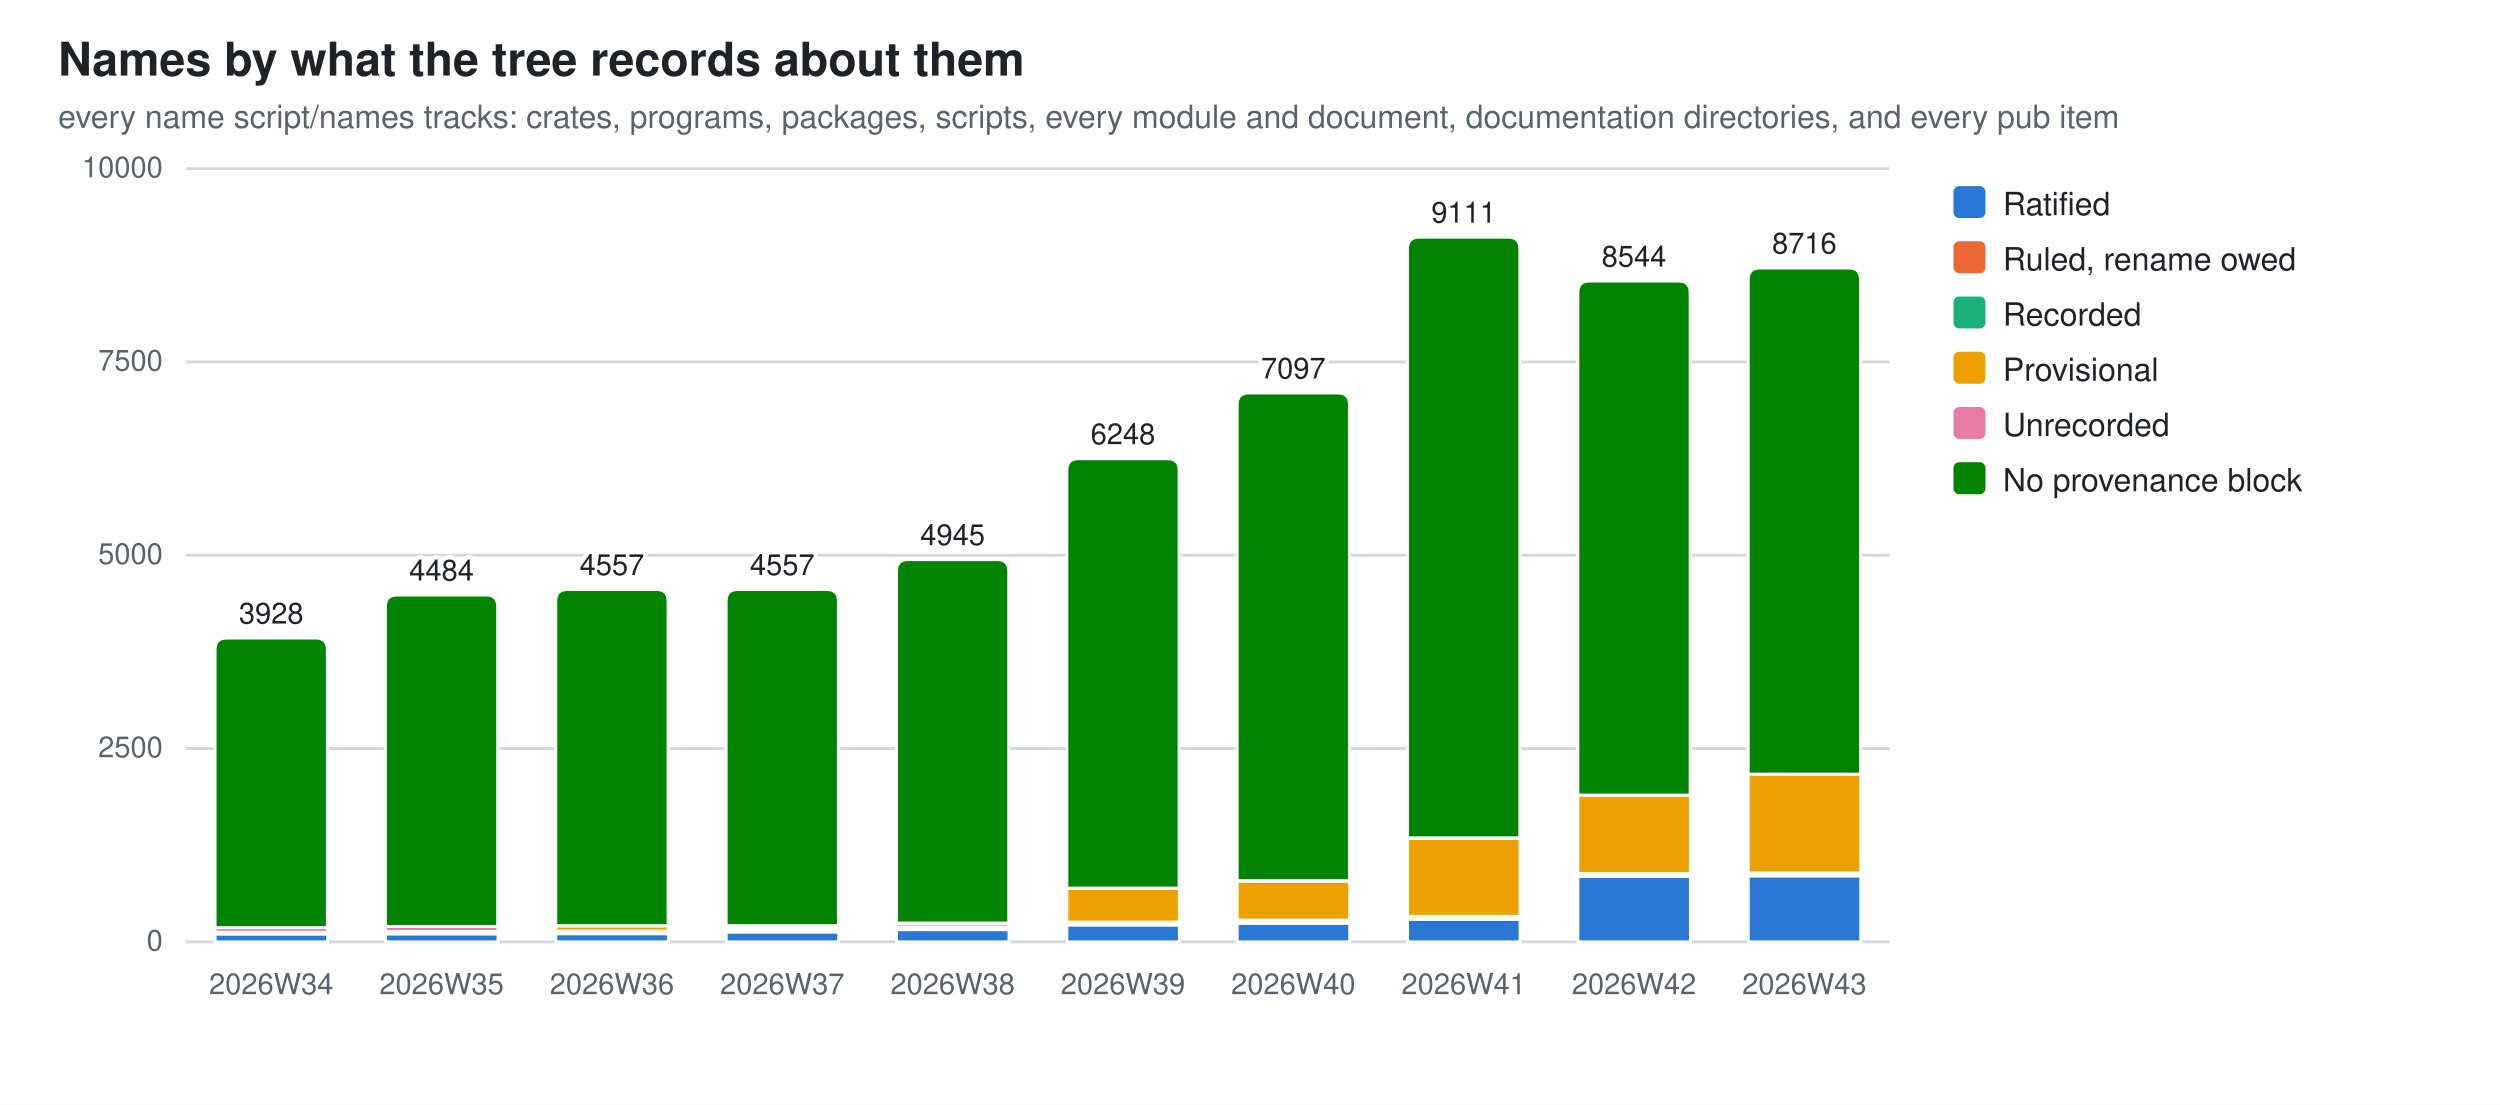
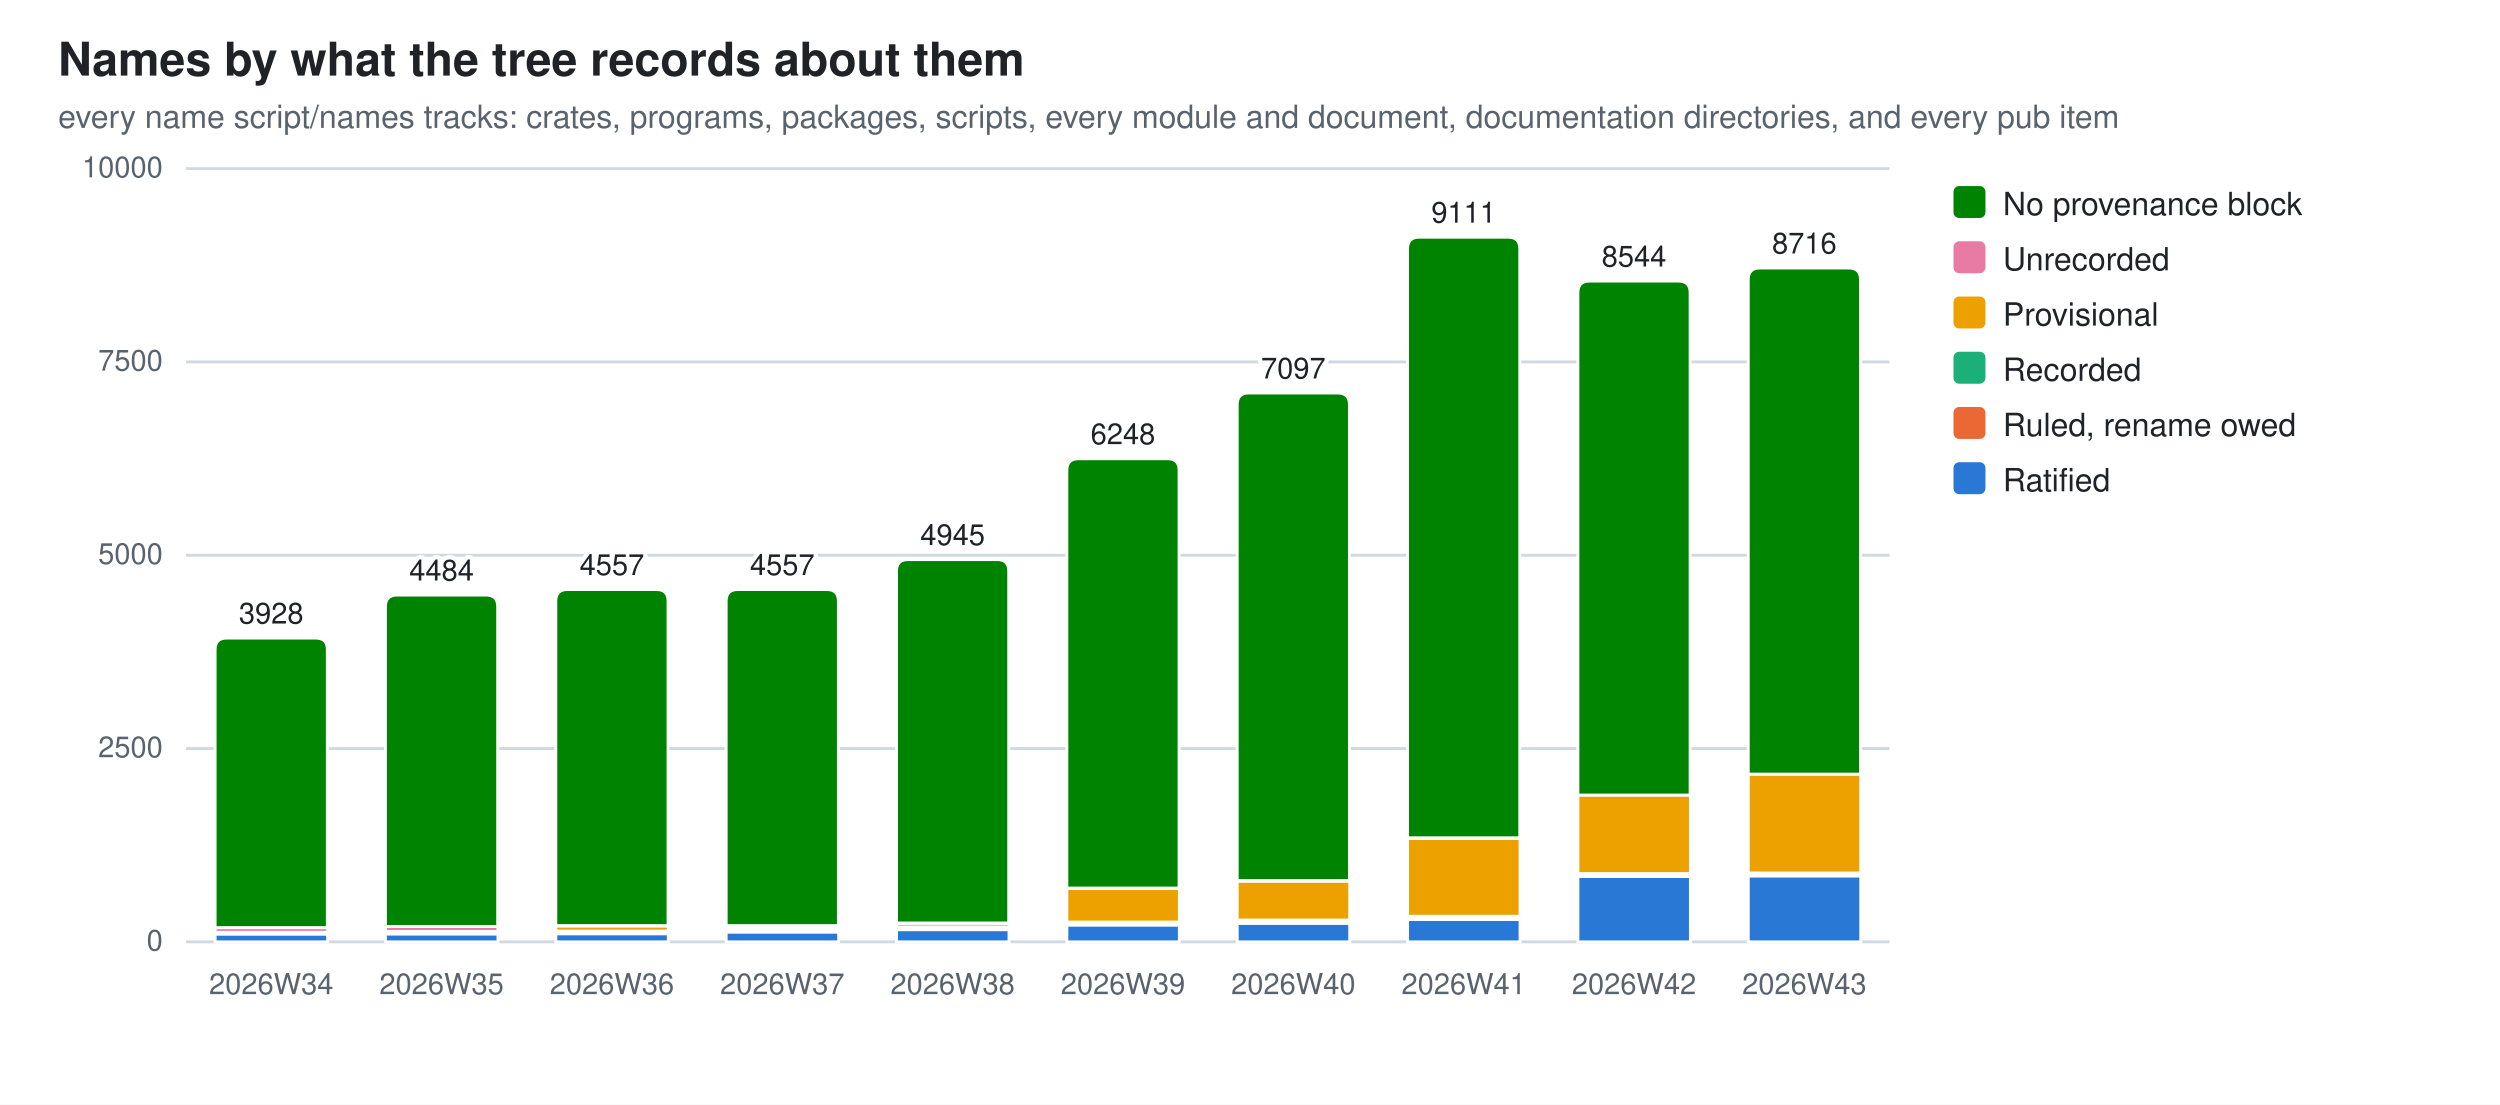
<svg xmlns="http://www.w3.org/2000/svg" width="860" height="380" viewBox="0 0 860 380" role="img" aria-label="Names by what the tree records about them">
  <style>
  .bg{fill:#ffffff} .fg{fill:#1f2328} .mut{fill:#59636e} .grid{stroke:#d1d9e0}
  .seg{stroke:#ffffff;stroke-width:1}
  .val{paint-order:stroke;stroke:#ffffff;stroke-width:3px;stroke-linejoin:round}
  .s0{fill:#2a78d6}  .s1{fill:#eb6834}  .s2{fill:#1baf7a}  .s3{fill:#eda100}  .s4{fill:#e87ba4}  .s5{fill:#008300}
  @media (prefers-color-scheme: dark){
    .bg{fill:#0d1117} .fg{fill:#e6edf3} .mut{fill:#9198a1} .grid{stroke:#30363d}
    .seg{stroke:#0d1117} .val{stroke:#0d1117} .s0{fill:#3987e5} .s1{fill:#d95926} .s2{fill:#199e70} .s3{fill:#c98500} .s4{fill:#d55181} .s5{fill:#008300}}
  text{font-family:-apple-system,BlinkMacSystemFont,"Segoe UI",Helvetica,Arial,sans-serif}
</style>
  <rect class="bg" width="860" height="380" />
  <text class="fg" x="20" y="26" font-size="16" font-weight="600">Names by what the tree records about them</text>
  <text class="mut" x="20" y="44" font-size="11">every name script/names tracks: crates, programs, packages, scripts, every module and document, documentation directories, and every pub item</text>
  <line class="grid" x1="64" y1="324.0" x2="650.0" y2="324.0" stroke-width="1" />
  <text class="mut" x="56" y="327.0" font-size="10" text-anchor="end">0</text>
  <line class="grid" x1="64" y1="257.5" x2="650.0" y2="257.5" stroke-width="1" />
  <text class="mut" x="56" y="260.5" font-size="10" text-anchor="end">2500</text>
  <line class="grid" x1="64" y1="191.0" x2="650.0" y2="191.0" stroke-width="1" />
  <text class="mut" x="56" y="194.0" font-size="10" text-anchor="end">5000</text>
  <line class="grid" x1="64" y1="124.5" x2="650.0" y2="124.5" stroke-width="1" />
  <text class="mut" x="56" y="127.5" font-size="10" text-anchor="end">7500</text>
  <line class="grid" x1="64" y1="58.0" x2="650.0" y2="58.0" stroke-width="1" />
  <text class="mut" x="56" y="61.0" font-size="10" text-anchor="end">10000</text>
  <rect class="seg s0" x="74.0" y="321.3" width="38.7" height="2.7" />
  <rect class="seg s2" x="74.0" y="321.1" width="38.7" height="0.2" />
  <rect class="seg s3" x="74.0" y="320.7" width="38.7" height="0.4" />
  <rect class="seg s4" x="74.0" y="319.1" width="38.7" height="1.6" />
  <path class="seg s5" d="M74.0,319.1 V223.5 Q74.0,219.5 78.0,219.5 H108.6 Q112.6,219.5 112.6,223.5 V319.1 Z" />
  <text class="mut" x="93.3" y="342" font-size="10" text-anchor="middle">2026W34</text>
  <text class="fg val" x="93.3" y="214.5" font-size="10" text-anchor="middle">3928</text>
  <rect class="seg s0" x="132.6" y="321.3" width="38.7" height="2.7" />
  <rect class="seg s2" x="132.6" y="321.0" width="38.7" height="0.2" />
  <rect class="seg s3" x="132.6" y="320.4" width="38.7" height="0.7" />
  <rect class="seg s4" x="132.6" y="318.7" width="38.7" height="1.7" />
  <path class="seg s5" d="M132.6,318.7 V208.7 Q132.6,204.7 136.6,204.7 H167.2 Q171.2,204.7 171.2,208.7 V318.7 Z" />
  <text class="mut" x="151.9" y="342" font-size="10" text-anchor="middle">2026W35</text>
  <text class="fg val" x="151.9" y="199.7" font-size="10" text-anchor="middle">4484</text>
  <rect class="seg s0" x="191.2" y="321.2" width="38.7" height="2.8" />
  <rect class="seg s2" x="191.2" y="320.2" width="38.7" height="1.0" />
  <rect class="seg s3" x="191.2" y="318.5" width="38.7" height="1.8" />
  <rect class="seg s4" x="191.2" y="318.4" width="38.7" height="0.1" />
  <path class="seg s5" d="M191.2,318.4 V206.8 Q191.2,202.8 195.2,202.8 H225.8 Q229.8,202.8 229.8,206.8 V318.4 Z" />
  <text class="mut" x="210.5" y="342" font-size="10" text-anchor="middle">2026W36</text>
  <text class="fg val" x="210.5" y="197.8" font-size="10" text-anchor="middle">4557</text>
  <rect class="seg s0" x="249.8" y="320.6" width="38.7" height="3.4" />
  <rect class="seg s1" x="249.8" y="320.4" width="38.7" height="0.2" />
  <rect class="seg s2" x="249.8" y="319.3" width="38.7" height="1.0" />
  <rect class="seg s3" x="249.8" y="318.4" width="38.7" height="0.9" />
  <rect class="seg s4" x="249.8" y="318.4" width="38.7" height="0.1" />
  <path class="seg s5" d="M249.8,318.4 V206.8 Q249.8,202.8 253.8,202.8 H284.4 Q288.4,202.8 288.4,206.8 V318.4 Z" />
  <text class="mut" x="269.1" y="342" font-size="10" text-anchor="middle">2026W37</text>
  <text class="fg val" x="269.1" y="197.8" font-size="10" text-anchor="middle">4557</text>
  <rect class="seg s0" x="308.4" y="319.8" width="38.7" height="4.2" />
  <rect class="seg s1" x="308.4" y="319.6" width="38.7" height="0.2" />
  <rect class="seg s2" x="308.4" y="318.9" width="38.7" height="0.7" />
  <rect class="seg s3" x="308.4" y="317.6" width="38.7" height="1.3" />
  <rect class="seg s4" x="308.4" y="317.5" width="38.7" height="0.1" />
  <path class="seg s5" d="M308.4,317.5 V196.5 Q308.4,192.5 312.4,192.5 H343.0 Q347.0,192.5 347.0,196.5 V317.5 Z" />
  <text class="mut" x="327.7" y="342" font-size="10" text-anchor="middle">2026W38</text>
  <text class="fg val" x="327.7" y="187.5" font-size="10" text-anchor="middle">4945</text>
  <rect class="seg s0" x="367.0" y="318.2" width="38.7" height="5.8" />
  <rect class="seg s1" x="367.0" y="318.0" width="38.7" height="0.2" />
  <rect class="seg s2" x="367.0" y="317.2" width="38.7" height="0.8" />
  <rect class="seg s3" x="367.0" y="305.6" width="38.7" height="11.6" />
  <rect class="seg s4" x="367.0" y="305.5" width="38.7" height="0.1" />
  <path class="seg s5" d="M367.0,305.5 V161.8 Q367.0,157.8 371.0,157.8 H401.6 Q405.6,157.8 405.6,161.8 V305.5 Z" />
  <text class="mut" x="386.3" y="342" font-size="10" text-anchor="middle">2026W39</text>
  <text class="fg val" x="386.3" y="152.8" font-size="10" text-anchor="middle">6248</text>
  <rect class="seg s0" x="425.6" y="317.6" width="38.7" height="6.4" />
  <rect class="seg s1" x="425.6" y="317.4" width="38.7" height="0.2" />
  <rect class="seg s2" x="425.6" y="316.6" width="38.7" height="0.8" />
  <rect class="seg s3" x="425.6" y="303.1" width="38.7" height="13.4" />
  <rect class="seg s4" x="425.6" y="302.9" width="38.7" height="0.2" />
  <path class="seg s5" d="M425.6,302.9 V139.2 Q425.6,135.2 429.6,135.2 H460.2 Q464.2,135.2 464.2,139.2 V302.9 Z" />
  <text class="mut" x="444.9" y="342" font-size="10" text-anchor="middle">2026W40</text>
  <text class="fg val" x="444.9" y="130.2" font-size="10" text-anchor="middle">7097</text>
  <rect class="seg s0" x="484.2" y="316.3" width="38.7" height="7.7" />
  <rect class="seg s1" x="484.2" y="316.1" width="38.7" height="0.2" />
  <rect class="seg s2" x="484.2" y="315.2" width="38.7" height="0.9" />
  <rect class="seg s3" x="484.2" y="288.4" width="38.7" height="26.8" />
  <rect class="seg s4" x="484.2" y="288.2" width="38.7" height="0.2" />
  <path class="seg s5" d="M484.2,288.2 V85.6 Q484.2,81.6 488.2,81.6 H518.8 Q522.8,81.6 522.8,85.6 V288.2 Z" />
  <text class="mut" x="503.5" y="342" font-size="10" text-anchor="middle">2026W41</text>
  <text class="fg val" x="503.5" y="76.6" font-size="10" text-anchor="middle">9111</text>
  <rect class="seg s0" x="542.8" y="301.5" width="38.7" height="22.5" />
  <rect class="seg s1" x="542.8" y="301.3" width="38.7" height="0.2" />
  <rect class="seg s2" x="542.8" y="300.5" width="38.7" height="0.8" />
  <rect class="seg s3" x="542.8" y="273.5" width="38.7" height="27.0" />
  <path class="seg s5" d="M542.8,273.5 V100.7 Q542.8,96.7 546.8,96.7 H577.4 Q581.4,96.7 581.4,100.7 V273.5 Z" />
  <text class="mut" x="562.1" y="342" font-size="10" text-anchor="middle">2026W42</text>
  <text class="fg val" x="562.1" y="91.7" font-size="10" text-anchor="middle">8544</text>
  <rect class="seg s0" x="601.4" y="301.3" width="38.7" height="22.7" />
  <rect class="seg s1" x="601.4" y="301.1" width="38.7" height="0.2" />
  <rect class="seg s2" x="601.4" y="300.3" width="38.7" height="0.8" />
  <rect class="seg s3" x="601.4" y="266.3" width="38.7" height="34.0" />
  <path class="seg s5" d="M601.4,266.3 V96.2 Q601.4,92.2 605.4,92.2 H636.0 Q640.0,92.2 640.0,96.2 V266.3 Z" />
  <text class="mut" x="620.7" y="342" font-size="10" text-anchor="middle">2026W43</text>
  <text class="fg val" x="620.7" y="87.2" font-size="10" text-anchor="middle">8716</text>
-   <rect class="s0" x="672" y="64" width="11" height="11" rx="2" />
+   <rect class="s5" x="672" y="64" width="11" height="11" rx="2" />
  <text class="fg" y="74" font-size="11">
+     <tspan x="689" dy="0">No provenance block</tspan>
+   </text>
+   <rect class="s4" x="672" y="83" width="11" height="11" rx="2" />
+   <text class="fg" y="93" font-size="11">
+     <tspan x="689" dy="0">Unrecorded</tspan>
+   </text>
+   <rect class="s3" x="672" y="102" width="11" height="11" rx="2" />
+   <text class="fg" y="112" font-size="11">
+     <tspan x="689" dy="0">Provisional</tspan>
+   </text>
+   <rect class="s2" x="672" y="121" width="11" height="11" rx="2" />
+   <text class="fg" y="131" font-size="11">
+     <tspan x="689" dy="0">Recorded</tspan>
+   </text>
+   <rect class="s1" x="672" y="140" width="11" height="11" rx="2" />
+   <text class="fg" y="150" font-size="11">
+     <tspan x="689" dy="0">Ruled, rename owed</tspan>
+   </text>
+   <rect class="s0" x="672" y="159" width="11" height="11" rx="2" />
+   <text class="fg" y="169" font-size="11">
    <tspan x="689" dy="0">Ratified</tspan>
  </text>
-   <rect class="s1" x="672" y="83" width="11" height="11" rx="2" />
-   <text class="fg" y="93" font-size="11">
-     <tspan x="689" dy="0">Ruled, rename owed</tspan>
-   </text>
-   <rect class="s2" x="672" y="102" width="11" height="11" rx="2" />
-   <text class="fg" y="112" font-size="11">
-     <tspan x="689" dy="0">Recorded</tspan>
-   </text>
-   <rect class="s3" x="672" y="121" width="11" height="11" rx="2" />
-   <text class="fg" y="131" font-size="11">
-     <tspan x="689" dy="0">Provisional</tspan>
-   </text>
-   <rect class="s4" x="672" y="140" width="11" height="11" rx="2" />
-   <text class="fg" y="150" font-size="11">
-     <tspan x="689" dy="0">Unrecorded</tspan>
-   </text>
-   <rect class="s5" x="672" y="159" width="11" height="11" rx="2" />
-   <text class="fg" y="169" font-size="11">
-     <tspan x="689" dy="0">No provenance block</tspan>
-   </text>
</svg>
